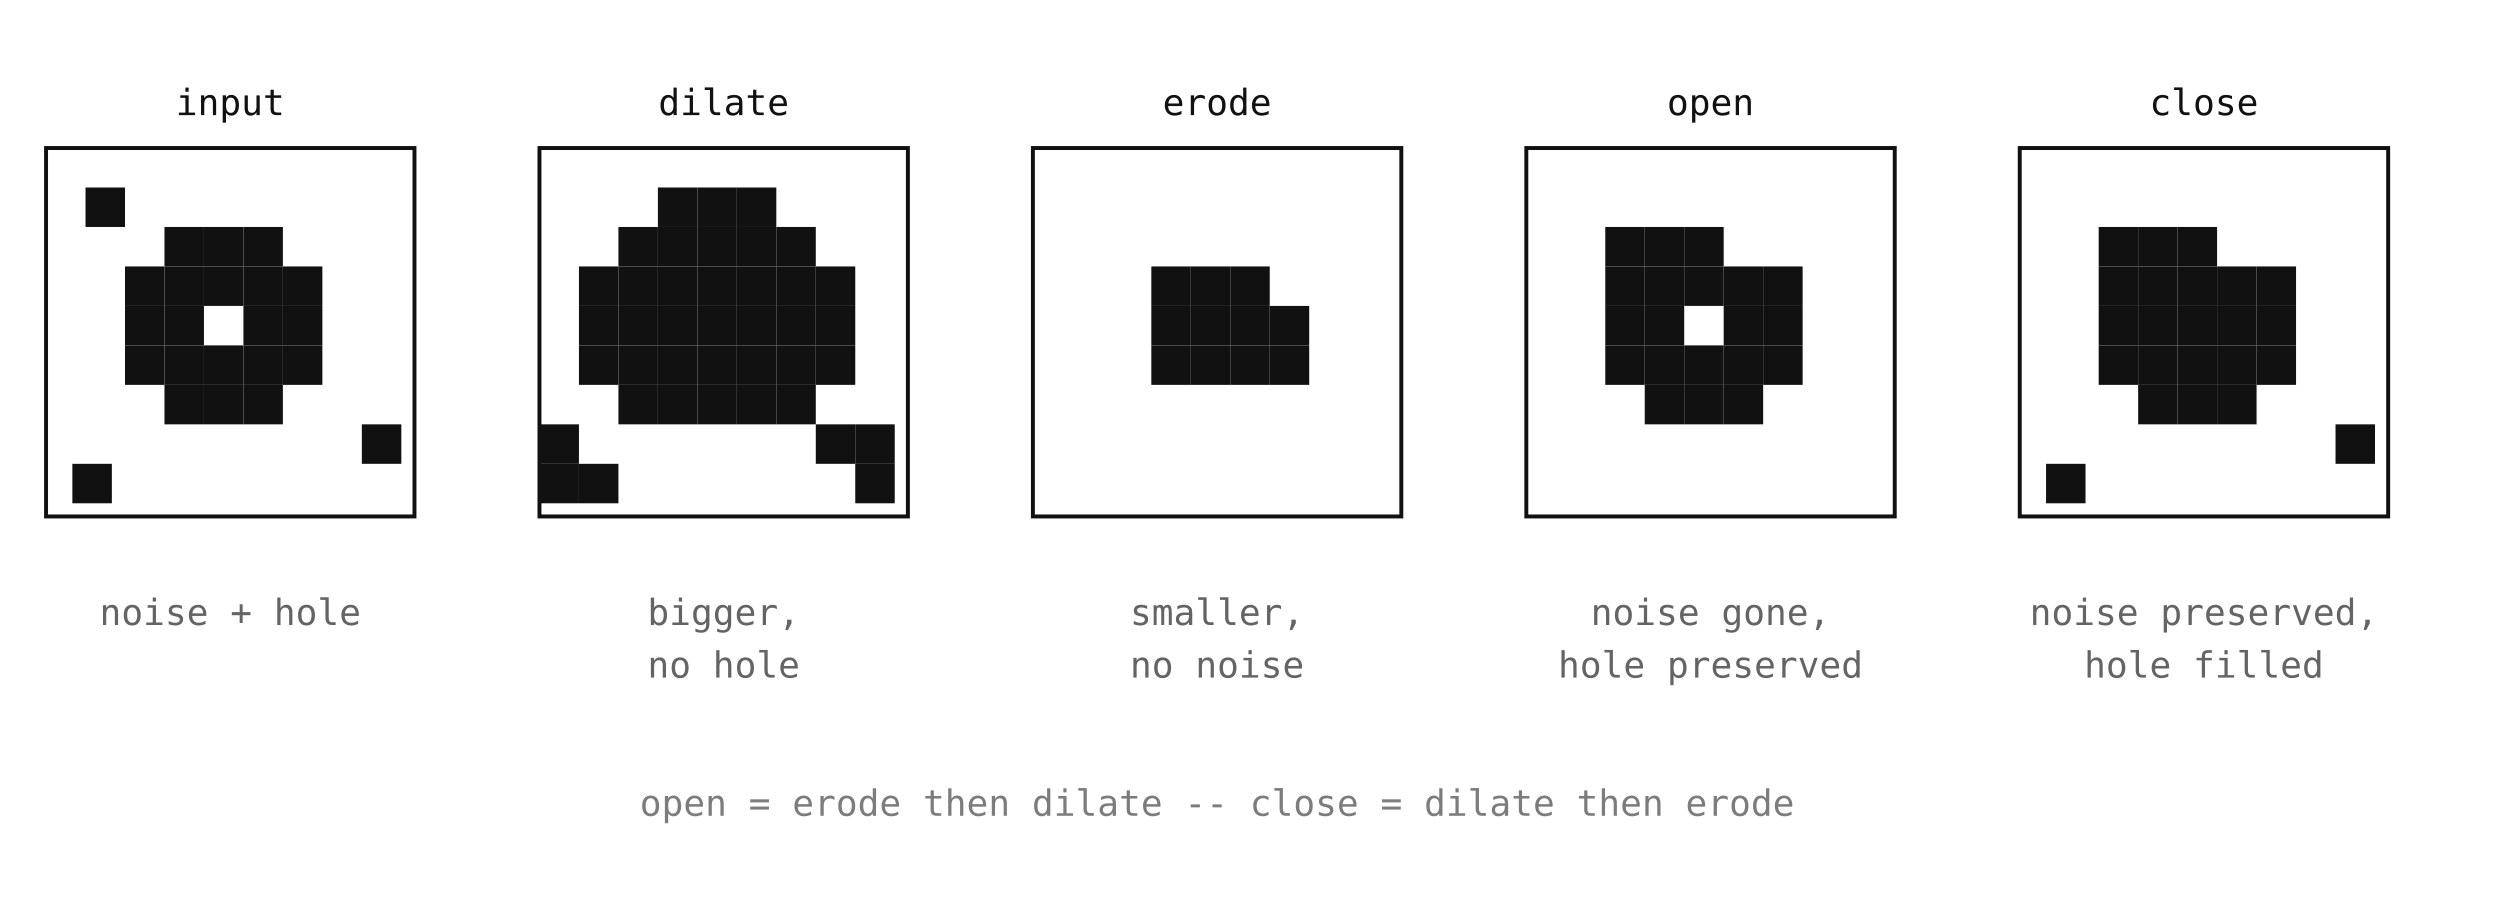
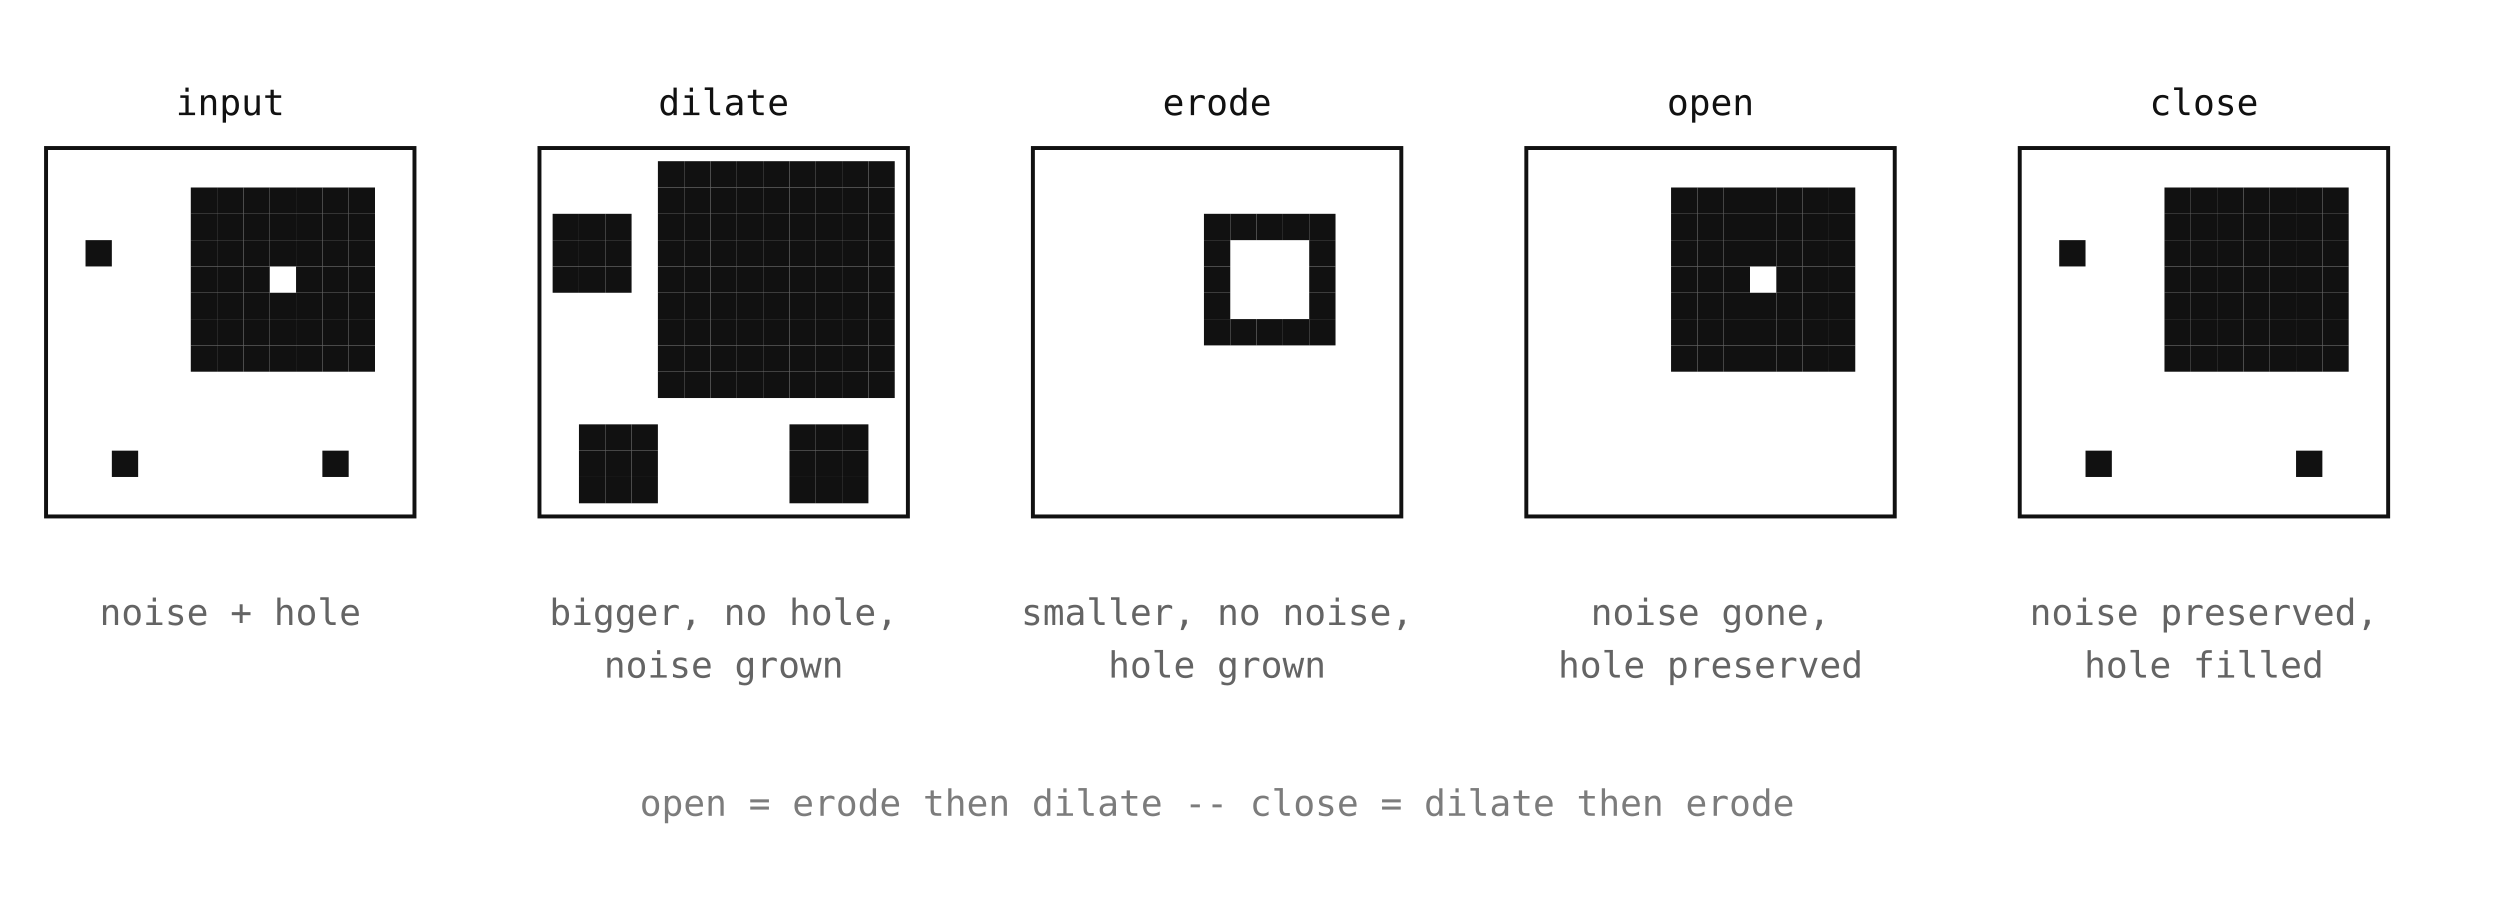
<svg xmlns="http://www.w3.org/2000/svg" viewBox="0 0 760 280" font-family="ui-monospace, SFMono-Regular, Menlo, Consolas, monospace" font-size="13">
  <style>
    svg { color: #111; }
    @media (prefers-color-scheme: dark) { svg { color: #eee; } }
  </style>
  <g fill="currentColor" font-size="11" text-anchor="middle">
    <text x="70" y="35">input</text>
    <text x="220" y="35">dilate</text>
    <text x="370" y="35">erode</text>
    <text x="520" y="35">open</text>
    <text x="670" y="35">close</text>
  </g>
  <g fill="none" stroke="currentColor" stroke-width="1.2">
    <rect x="14" y="45" width="112" height="112" />
    <rect x="164" y="45" width="112" height="112" />
    <rect x="314" y="45" width="112" height="112" />
    <rect x="464" y="45" width="112" height="112" />
    <rect x="614" y="45" width="112" height="112" />
  </g>
  <g fill="currentColor">
-     <rect x="26" y="57" width="12" height="12" />
-     <rect x="50" y="69" width="12" height="12" />
-     <rect x="62" y="69" width="12" height="12" />
-     <rect x="74" y="69" width="12" height="12" />
-     <rect x="38" y="81" width="12" height="12" />
-     <rect x="50" y="81" width="12" height="12" />
-     <rect x="62" y="81" width="12" height="12" />
-     <rect x="74" y="81" width="12" height="12" />
-     <rect x="86" y="81" width="12" height="12" />
-     <rect x="38" y="93" width="12" height="12" />
-     <rect x="50" y="93" width="12" height="12" />
-     <rect x="74" y="93" width="12" height="12" />
-     <rect x="86" y="93" width="12" height="12" />
-     <rect x="38" y="105" width="12" height="12" />
-     <rect x="50" y="105" width="12" height="12" />
-     <rect x="62" y="105" width="12" height="12" />
-     <rect x="74" y="105" width="12" height="12" />
-     <rect x="86" y="105" width="12" height="12" />
-     <rect x="50" y="117" width="12" height="12" />
-     <rect x="62" y="117" width="12" height="12" />
-     <rect x="74" y="117" width="12" height="12" />
-     <rect x="110" y="129" width="12" height="12" />
-     <rect x="22" y="141" width="12" height="12" />
-   </g>
-   <g fill="currentColor">
-     <rect x="200" y="57" width="12" height="12" />
-     <rect x="212" y="57" width="12" height="12" />
-     <rect x="224" y="57" width="12" height="12" />
-     <rect x="188" y="69" width="12" height="12" />
-     <rect x="200" y="69" width="12" height="12" />
-     <rect x="212" y="69" width="12" height="12" />
-     <rect x="224" y="69" width="12" height="12" />
-     <rect x="236" y="69" width="12" height="12" />
-     <rect x="176" y="81" width="12" height="12" />
-     <rect x="188" y="81" width="12" height="12" />
-     <rect x="200" y="81" width="12" height="12" />
-     <rect x="212" y="81" width="12" height="12" />
-     <rect x="224" y="81" width="12" height="12" />
-     <rect x="236" y="81" width="12" height="12" />
-     <rect x="248" y="81" width="12" height="12" />
-     <rect x="176" y="93" width="12" height="12" />
-     <rect x="188" y="93" width="12" height="12" />
-     <rect x="200" y="93" width="12" height="12" />
-     <rect x="212" y="93" width="12" height="12" />
-     <rect x="224" y="93" width="12" height="12" />
-     <rect x="236" y="93" width="12" height="12" />
-     <rect x="248" y="93" width="12" height="12" />
-     <rect x="176" y="105" width="12" height="12" />
-     <rect x="188" y="105" width="12" height="12" />
-     <rect x="200" y="105" width="12" height="12" />
-     <rect x="212" y="105" width="12" height="12" />
-     <rect x="224" y="105" width="12" height="12" />
-     <rect x="236" y="105" width="12" height="12" />
-     <rect x="248" y="105" width="12" height="12" />
-     <rect x="188" y="117" width="12" height="12" />
-     <rect x="200" y="117" width="12" height="12" />
-     <rect x="212" y="117" width="12" height="12" />
-     <rect x="224" y="117" width="12" height="12" />
-     <rect x="236" y="117" width="12" height="12" />
-     <rect x="248" y="129" width="12" height="12" />
-     <rect x="260" y="129" width="12" height="12" />
-     <rect x="260" y="141" width="12" height="12" />
-     <rect x="164" y="141" width="12" height="12" />
-     <rect x="176" y="141" width="12" height="12" />
-     <rect x="164" y="129" width="12" height="12" />
-   </g>
-   <g fill="currentColor">
-     <rect x="350" y="81" width="12" height="12" />
-     <rect x="362" y="81" width="12" height="12" />
-     <rect x="374" y="81" width="12" height="12" />
-     <rect x="350" y="93" width="12" height="12" />
-     <rect x="362" y="93" width="12" height="12" />
-     <rect x="374" y="93" width="12" height="12" />
-     <rect x="386" y="93" width="12" height="12" />
-     <rect x="350" y="105" width="12" height="12" />
-     <rect x="362" y="105" width="12" height="12" />
-     <rect x="374" y="105" width="12" height="12" />
-     <rect x="386" y="105" width="12" height="12" />
-   </g>
-   <g fill="currentColor">
-     <rect x="488" y="69" width="12" height="12" />
-     <rect x="500" y="69" width="12" height="12" />
-     <rect x="512" y="69" width="12" height="12" />
-     <rect x="488" y="81" width="12" height="12" />
-     <rect x="500" y="81" width="12" height="12" />
-     <rect x="512" y="81" width="12" height="12" />
-     <rect x="524" y="81" width="12" height="12" />
-     <rect x="536" y="81" width="12" height="12" />
-     <rect x="488" y="93" width="12" height="12" />
-     <rect x="500" y="93" width="12" height="12" />
-     <rect x="524" y="93" width="12" height="12" />
-     <rect x="536" y="93" width="12" height="12" />
-     <rect x="488" y="105" width="12" height="12" />
-     <rect x="500" y="105" width="12" height="12" />
-     <rect x="512" y="105" width="12" height="12" />
-     <rect x="524" y="105" width="12" height="12" />
-     <rect x="536" y="105" width="12" height="12" />
-     <rect x="500" y="117" width="12" height="12" />
-     <rect x="512" y="117" width="12" height="12" />
-     <rect x="524" y="117" width="12" height="12" />
-   </g>
-   <g fill="currentColor">
-     <rect x="638" y="69" width="12" height="12" />
-     <rect x="650" y="69" width="12" height="12" />
-     <rect x="662" y="69" width="12" height="12" />
-     <rect x="638" y="81" width="12" height="12" />
-     <rect x="650" y="81" width="12" height="12" />
-     <rect x="662" y="81" width="12" height="12" />
-     <rect x="674" y="81" width="12" height="12" />
-     <rect x="686" y="81" width="12" height="12" />
-     <rect x="638" y="93" width="12" height="12" />
-     <rect x="650" y="93" width="12" height="12" />
-     <rect x="662" y="93" width="12" height="12" />
-     <rect x="674" y="93" width="12" height="12" />
-     <rect x="686" y="93" width="12" height="12" />
-     <rect x="638" y="105" width="12" height="12" />
-     <rect x="650" y="105" width="12" height="12" />
-     <rect x="662" y="105" width="12" height="12" />
-     <rect x="674" y="105" width="12" height="12" />
-     <rect x="686" y="105" width="12" height="12" />
-     <rect x="650" y="117" width="12" height="12" />
-     <rect x="662" y="117" width="12" height="12" />
-     <rect x="674" y="117" width="12" height="12" />
-     <rect x="710" y="129" width="12" height="12" />
-     <rect x="622" y="141" width="12" height="12" />
+     <rect x="58" y="57" width="8" height="8" />
+     <rect x="66" y="57" width="8" height="8" />
+     <rect x="74" y="57" width="8" height="8" />
+     <rect x="82" y="57" width="8" height="8" />
+     <rect x="90" y="57" width="8" height="8" />
+     <rect x="98" y="57" width="8" height="8" />
+     <rect x="106" y="57" width="8" height="8" />
+     <rect x="58" y="65" width="8" height="8" />
+     <rect x="66" y="65" width="8" height="8" />
+     <rect x="74" y="65" width="8" height="8" />
+     <rect x="82" y="65" width="8" height="8" />
+     <rect x="90" y="65" width="8" height="8" />
+     <rect x="98" y="65" width="8" height="8" />
+     <rect x="106" y="65" width="8" height="8" />
+     <rect x="26" y="73" width="8" height="8" />
+     <rect x="58" y="73" width="8" height="8" />
+     <rect x="66" y="73" width="8" height="8" />
+     <rect x="74" y="73" width="8" height="8" />
+     <rect x="82" y="73" width="8" height="8" />
+     <rect x="90" y="73" width="8" height="8" />
+     <rect x="98" y="73" width="8" height="8" />
+     <rect x="106" y="73" width="8" height="8" />
+     <rect x="58" y="81" width="8" height="8" />
+     <rect x="66" y="81" width="8" height="8" />
+     <rect x="74" y="81" width="8" height="8" />
+     <rect x="90" y="81" width="8" height="8" />
+     <rect x="98" y="81" width="8" height="8" />
+     <rect x="106" y="81" width="8" height="8" />
+     <rect x="58" y="89" width="8" height="8" />
+     <rect x="66" y="89" width="8" height="8" />
+     <rect x="74" y="89" width="8" height="8" />
+     <rect x="82" y="89" width="8" height="8" />
+     <rect x="90" y="89" width="8" height="8" />
+     <rect x="98" y="89" width="8" height="8" />
+     <rect x="106" y="89" width="8" height="8" />
+     <rect x="58" y="97" width="8" height="8" />
+     <rect x="66" y="97" width="8" height="8" />
+     <rect x="74" y="97" width="8" height="8" />
+     <rect x="82" y="97" width="8" height="8" />
+     <rect x="90" y="97" width="8" height="8" />
+     <rect x="98" y="97" width="8" height="8" />
+     <rect x="106" y="97" width="8" height="8" />
+     <rect x="58" y="105" width="8" height="8" />
+     <rect x="66" y="105" width="8" height="8" />
+     <rect x="74" y="105" width="8" height="8" />
+     <rect x="82" y="105" width="8" height="8" />
+     <rect x="90" y="105" width="8" height="8" />
+     <rect x="98" y="105" width="8" height="8" />
+     <rect x="106" y="105" width="8" height="8" />
+     <rect x="34" y="137" width="8" height="8" />
+     <rect x="98" y="137" width="8" height="8" />
+   </g>
+   <g fill="currentColor">
+     <rect x="200" y="49" width="8" height="8" />
+     <rect x="208" y="49" width="8" height="8" />
+     <rect x="216" y="49" width="8" height="8" />
+     <rect x="224" y="49" width="8" height="8" />
+     <rect x="232" y="49" width="8" height="8" />
+     <rect x="240" y="49" width="8" height="8" />
+     <rect x="248" y="49" width="8" height="8" />
+     <rect x="256" y="49" width="8" height="8" />
+     <rect x="264" y="49" width="8" height="8" />
+     <rect x="200" y="57" width="8" height="8" />
+     <rect x="208" y="57" width="8" height="8" />
+     <rect x="216" y="57" width="8" height="8" />
+     <rect x="224" y="57" width="8" height="8" />
+     <rect x="232" y="57" width="8" height="8" />
+     <rect x="240" y="57" width="8" height="8" />
+     <rect x="248" y="57" width="8" height="8" />
+     <rect x="256" y="57" width="8" height="8" />
+     <rect x="264" y="57" width="8" height="8" />
+     <rect x="168" y="65" width="8" height="8" />
+     <rect x="176" y="65" width="8" height="8" />
+     <rect x="184" y="65" width="8" height="8" />
+     <rect x="200" y="65" width="8" height="8" />
+     <rect x="208" y="65" width="8" height="8" />
+     <rect x="216" y="65" width="8" height="8" />
+     <rect x="224" y="65" width="8" height="8" />
+     <rect x="232" y="65" width="8" height="8" />
+     <rect x="240" y="65" width="8" height="8" />
+     <rect x="248" y="65" width="8" height="8" />
+     <rect x="256" y="65" width="8" height="8" />
+     <rect x="264" y="65" width="8" height="8" />
+     <rect x="168" y="73" width="8" height="8" />
+     <rect x="176" y="73" width="8" height="8" />
+     <rect x="184" y="73" width="8" height="8" />
+     <rect x="200" y="73" width="8" height="8" />
+     <rect x="208" y="73" width="8" height="8" />
+     <rect x="216" y="73" width="8" height="8" />
+     <rect x="224" y="73" width="8" height="8" />
+     <rect x="232" y="73" width="8" height="8" />
+     <rect x="240" y="73" width="8" height="8" />
+     <rect x="248" y="73" width="8" height="8" />
+     <rect x="256" y="73" width="8" height="8" />
+     <rect x="264" y="73" width="8" height="8" />
+     <rect x="168" y="81" width="8" height="8" />
+     <rect x="176" y="81" width="8" height="8" />
+     <rect x="184" y="81" width="8" height="8" />
+     <rect x="200" y="81" width="8" height="8" />
+     <rect x="208" y="81" width="8" height="8" />
+     <rect x="216" y="81" width="8" height="8" />
+     <rect x="224" y="81" width="8" height="8" />
+     <rect x="232" y="81" width="8" height="8" />
+     <rect x="240" y="81" width="8" height="8" />
+     <rect x="248" y="81" width="8" height="8" />
+     <rect x="256" y="81" width="8" height="8" />
+     <rect x="264" y="81" width="8" height="8" />
+     <rect x="200" y="89" width="8" height="8" />
+     <rect x="208" y="89" width="8" height="8" />
+     <rect x="216" y="89" width="8" height="8" />
+     <rect x="224" y="89" width="8" height="8" />
+     <rect x="232" y="89" width="8" height="8" />
+     <rect x="240" y="89" width="8" height="8" />
+     <rect x="248" y="89" width="8" height="8" />
+     <rect x="256" y="89" width="8" height="8" />
+     <rect x="264" y="89" width="8" height="8" />
+     <rect x="200" y="97" width="8" height="8" />
+     <rect x="208" y="97" width="8" height="8" />
+     <rect x="216" y="97" width="8" height="8" />
+     <rect x="224" y="97" width="8" height="8" />
+     <rect x="232" y="97" width="8" height="8" />
+     <rect x="240" y="97" width="8" height="8" />
+     <rect x="248" y="97" width="8" height="8" />
+     <rect x="256" y="97" width="8" height="8" />
+     <rect x="264" y="97" width="8" height="8" />
+     <rect x="200" y="105" width="8" height="8" />
+     <rect x="208" y="105" width="8" height="8" />
+     <rect x="216" y="105" width="8" height="8" />
+     <rect x="224" y="105" width="8" height="8" />
+     <rect x="232" y="105" width="8" height="8" />
+     <rect x="240" y="105" width="8" height="8" />
+     <rect x="248" y="105" width="8" height="8" />
+     <rect x="256" y="105" width="8" height="8" />
+     <rect x="264" y="105" width="8" height="8" />
+     <rect x="200" y="113" width="8" height="8" />
+     <rect x="208" y="113" width="8" height="8" />
+     <rect x="216" y="113" width="8" height="8" />
+     <rect x="224" y="113" width="8" height="8" />
+     <rect x="232" y="113" width="8" height="8" />
+     <rect x="240" y="113" width="8" height="8" />
+     <rect x="248" y="113" width="8" height="8" />
+     <rect x="256" y="113" width="8" height="8" />
+     <rect x="264" y="113" width="8" height="8" />
+     <rect x="176" y="129" width="8" height="8" />
+     <rect x="184" y="129" width="8" height="8" />
+     <rect x="192" y="129" width="8" height="8" />
+     <rect x="240" y="129" width="8" height="8" />
+     <rect x="248" y="129" width="8" height="8" />
+     <rect x="256" y="129" width="8" height="8" />
+     <rect x="176" y="137" width="8" height="8" />
+     <rect x="184" y="137" width="8" height="8" />
+     <rect x="192" y="137" width="8" height="8" />
+     <rect x="240" y="137" width="8" height="8" />
+     <rect x="248" y="137" width="8" height="8" />
+     <rect x="256" y="137" width="8" height="8" />
+     <rect x="176" y="145" width="8" height="8" />
+     <rect x="184" y="145" width="8" height="8" />
+     <rect x="192" y="145" width="8" height="8" />
+     <rect x="240" y="145" width="8" height="8" />
+     <rect x="248" y="145" width="8" height="8" />
+     <rect x="256" y="145" width="8" height="8" />
+   </g>
+   <g fill="currentColor">
+     <rect x="366" y="65" width="8" height="8" />
+     <rect x="374" y="65" width="8" height="8" />
+     <rect x="382" y="65" width="8" height="8" />
+     <rect x="390" y="65" width="8" height="8" />
+     <rect x="398" y="65" width="8" height="8" />
+     <rect x="366" y="73" width="8" height="8" />
+     <rect x="398" y="73" width="8" height="8" />
+     <rect x="366" y="81" width="8" height="8" />
+     <rect x="398" y="81" width="8" height="8" />
+     <rect x="366" y="89" width="8" height="8" />
+     <rect x="398" y="89" width="8" height="8" />
+     <rect x="366" y="97" width="8" height="8" />
+     <rect x="374" y="97" width="8" height="8" />
+     <rect x="382" y="97" width="8" height="8" />
+     <rect x="390" y="97" width="8" height="8" />
+     <rect x="398" y="97" width="8" height="8" />
+   </g>
+   <g fill="currentColor">
+     <rect x="508" y="57" width="8" height="8" />
+     <rect x="516" y="57" width="8" height="8" />
+     <rect x="524" y="57" width="8" height="8" />
+     <rect x="532" y="57" width="8" height="8" />
+     <rect x="540" y="57" width="8" height="8" />
+     <rect x="548" y="57" width="8" height="8" />
+     <rect x="556" y="57" width="8" height="8" />
+     <rect x="508" y="65" width="8" height="8" />
+     <rect x="516" y="65" width="8" height="8" />
+     <rect x="524" y="65" width="8" height="8" />
+     <rect x="532" y="65" width="8" height="8" />
+     <rect x="540" y="65" width="8" height="8" />
+     <rect x="548" y="65" width="8" height="8" />
+     <rect x="556" y="65" width="8" height="8" />
+     <rect x="508" y="73" width="8" height="8" />
+     <rect x="516" y="73" width="8" height="8" />
+     <rect x="524" y="73" width="8" height="8" />
+     <rect x="532" y="73" width="8" height="8" />
+     <rect x="540" y="73" width="8" height="8" />
+     <rect x="548" y="73" width="8" height="8" />
+     <rect x="556" y="73" width="8" height="8" />
+     <rect x="508" y="81" width="8" height="8" />
+     <rect x="516" y="81" width="8" height="8" />
+     <rect x="524" y="81" width="8" height="8" />
+     <rect x="540" y="81" width="8" height="8" />
+     <rect x="548" y="81" width="8" height="8" />
+     <rect x="556" y="81" width="8" height="8" />
+     <rect x="508" y="89" width="8" height="8" />
+     <rect x="516" y="89" width="8" height="8" />
+     <rect x="524" y="89" width="8" height="8" />
+     <rect x="532" y="89" width="8" height="8" />
+     <rect x="540" y="89" width="8" height="8" />
+     <rect x="548" y="89" width="8" height="8" />
+     <rect x="556" y="89" width="8" height="8" />
+     <rect x="508" y="97" width="8" height="8" />
+     <rect x="516" y="97" width="8" height="8" />
+     <rect x="524" y="97" width="8" height="8" />
+     <rect x="532" y="97" width="8" height="8" />
+     <rect x="540" y="97" width="8" height="8" />
+     <rect x="548" y="97" width="8" height="8" />
+     <rect x="556" y="97" width="8" height="8" />
+     <rect x="508" y="105" width="8" height="8" />
+     <rect x="516" y="105" width="8" height="8" />
+     <rect x="524" y="105" width="8" height="8" />
+     <rect x="532" y="105" width="8" height="8" />
+     <rect x="540" y="105" width="8" height="8" />
+     <rect x="548" y="105" width="8" height="8" />
+     <rect x="556" y="105" width="8" height="8" />
+   </g>
+   <g fill="currentColor">
+     <rect x="658" y="57" width="8" height="8" />
+     <rect x="666" y="57" width="8" height="8" />
+     <rect x="674" y="57" width="8" height="8" />
+     <rect x="682" y="57" width="8" height="8" />
+     <rect x="690" y="57" width="8" height="8" />
+     <rect x="698" y="57" width="8" height="8" />
+     <rect x="706" y="57" width="8" height="8" />
+     <rect x="658" y="65" width="8" height="8" />
+     <rect x="666" y="65" width="8" height="8" />
+     <rect x="674" y="65" width="8" height="8" />
+     <rect x="682" y="65" width="8" height="8" />
+     <rect x="690" y="65" width="8" height="8" />
+     <rect x="698" y="65" width="8" height="8" />
+     <rect x="706" y="65" width="8" height="8" />
+     <rect x="626" y="73" width="8" height="8" />
+     <rect x="658" y="73" width="8" height="8" />
+     <rect x="666" y="73" width="8" height="8" />
+     <rect x="674" y="73" width="8" height="8" />
+     <rect x="682" y="73" width="8" height="8" />
+     <rect x="690" y="73" width="8" height="8" />
+     <rect x="698" y="73" width="8" height="8" />
+     <rect x="706" y="73" width="8" height="8" />
+     <rect x="658" y="81" width="8" height="8" />
+     <rect x="666" y="81" width="8" height="8" />
+     <rect x="674" y="81" width="8" height="8" />
+     <rect x="682" y="81" width="8" height="8" />
+     <rect x="690" y="81" width="8" height="8" />
+     <rect x="698" y="81" width="8" height="8" />
+     <rect x="706" y="81" width="8" height="8" />
+     <rect x="658" y="89" width="8" height="8" />
+     <rect x="666" y="89" width="8" height="8" />
+     <rect x="674" y="89" width="8" height="8" />
+     <rect x="682" y="89" width="8" height="8" />
+     <rect x="690" y="89" width="8" height="8" />
+     <rect x="698" y="89" width="8" height="8" />
+     <rect x="706" y="89" width="8" height="8" />
+     <rect x="658" y="97" width="8" height="8" />
+     <rect x="666" y="97" width="8" height="8" />
+     <rect x="674" y="97" width="8" height="8" />
+     <rect x="682" y="97" width="8" height="8" />
+     <rect x="690" y="97" width="8" height="8" />
+     <rect x="698" y="97" width="8" height="8" />
+     <rect x="706" y="97" width="8" height="8" />
+     <rect x="658" y="105" width="8" height="8" />
+     <rect x="666" y="105" width="8" height="8" />
+     <rect x="674" y="105" width="8" height="8" />
+     <rect x="682" y="105" width="8" height="8" />
+     <rect x="690" y="105" width="8" height="8" />
+     <rect x="698" y="105" width="8" height="8" />
+     <rect x="706" y="105" width="8" height="8" />
+     <rect x="634" y="137" width="8" height="8" />
+     <rect x="698" y="137" width="8" height="8" />
  </g>
  <g fill="currentColor" font-size="11" text-anchor="middle" opacity="0.65">
    <text x="70" y="190">noise + hole</text>
-     <text x="220" y="190">bigger,</text>
-     <text x="220" y="206">no hole</text>
-     <text x="370" y="190">smaller,</text>
-     <text x="370" y="206">no noise</text>
+     <text x="220" y="190">bigger, no hole,</text>
+     <text x="220" y="206">noise grown</text>
+     <text x="370" y="190">smaller, no noise,</text>
+     <text x="370" y="206">hole grown</text>
    <text x="520" y="190">noise gone,</text>
    <text x="520" y="206">hole preserved</text>
    <text x="670" y="190">noise preserved,</text>
    <text x="670" y="206">hole filled</text>
  </g>
  <g fill="currentColor" font-size="11" text-anchor="middle" opacity="0.55">
    <text x="370" y="248">open = erode then dilate   --   close = dilate then erode</text>
  </g>
</svg>
